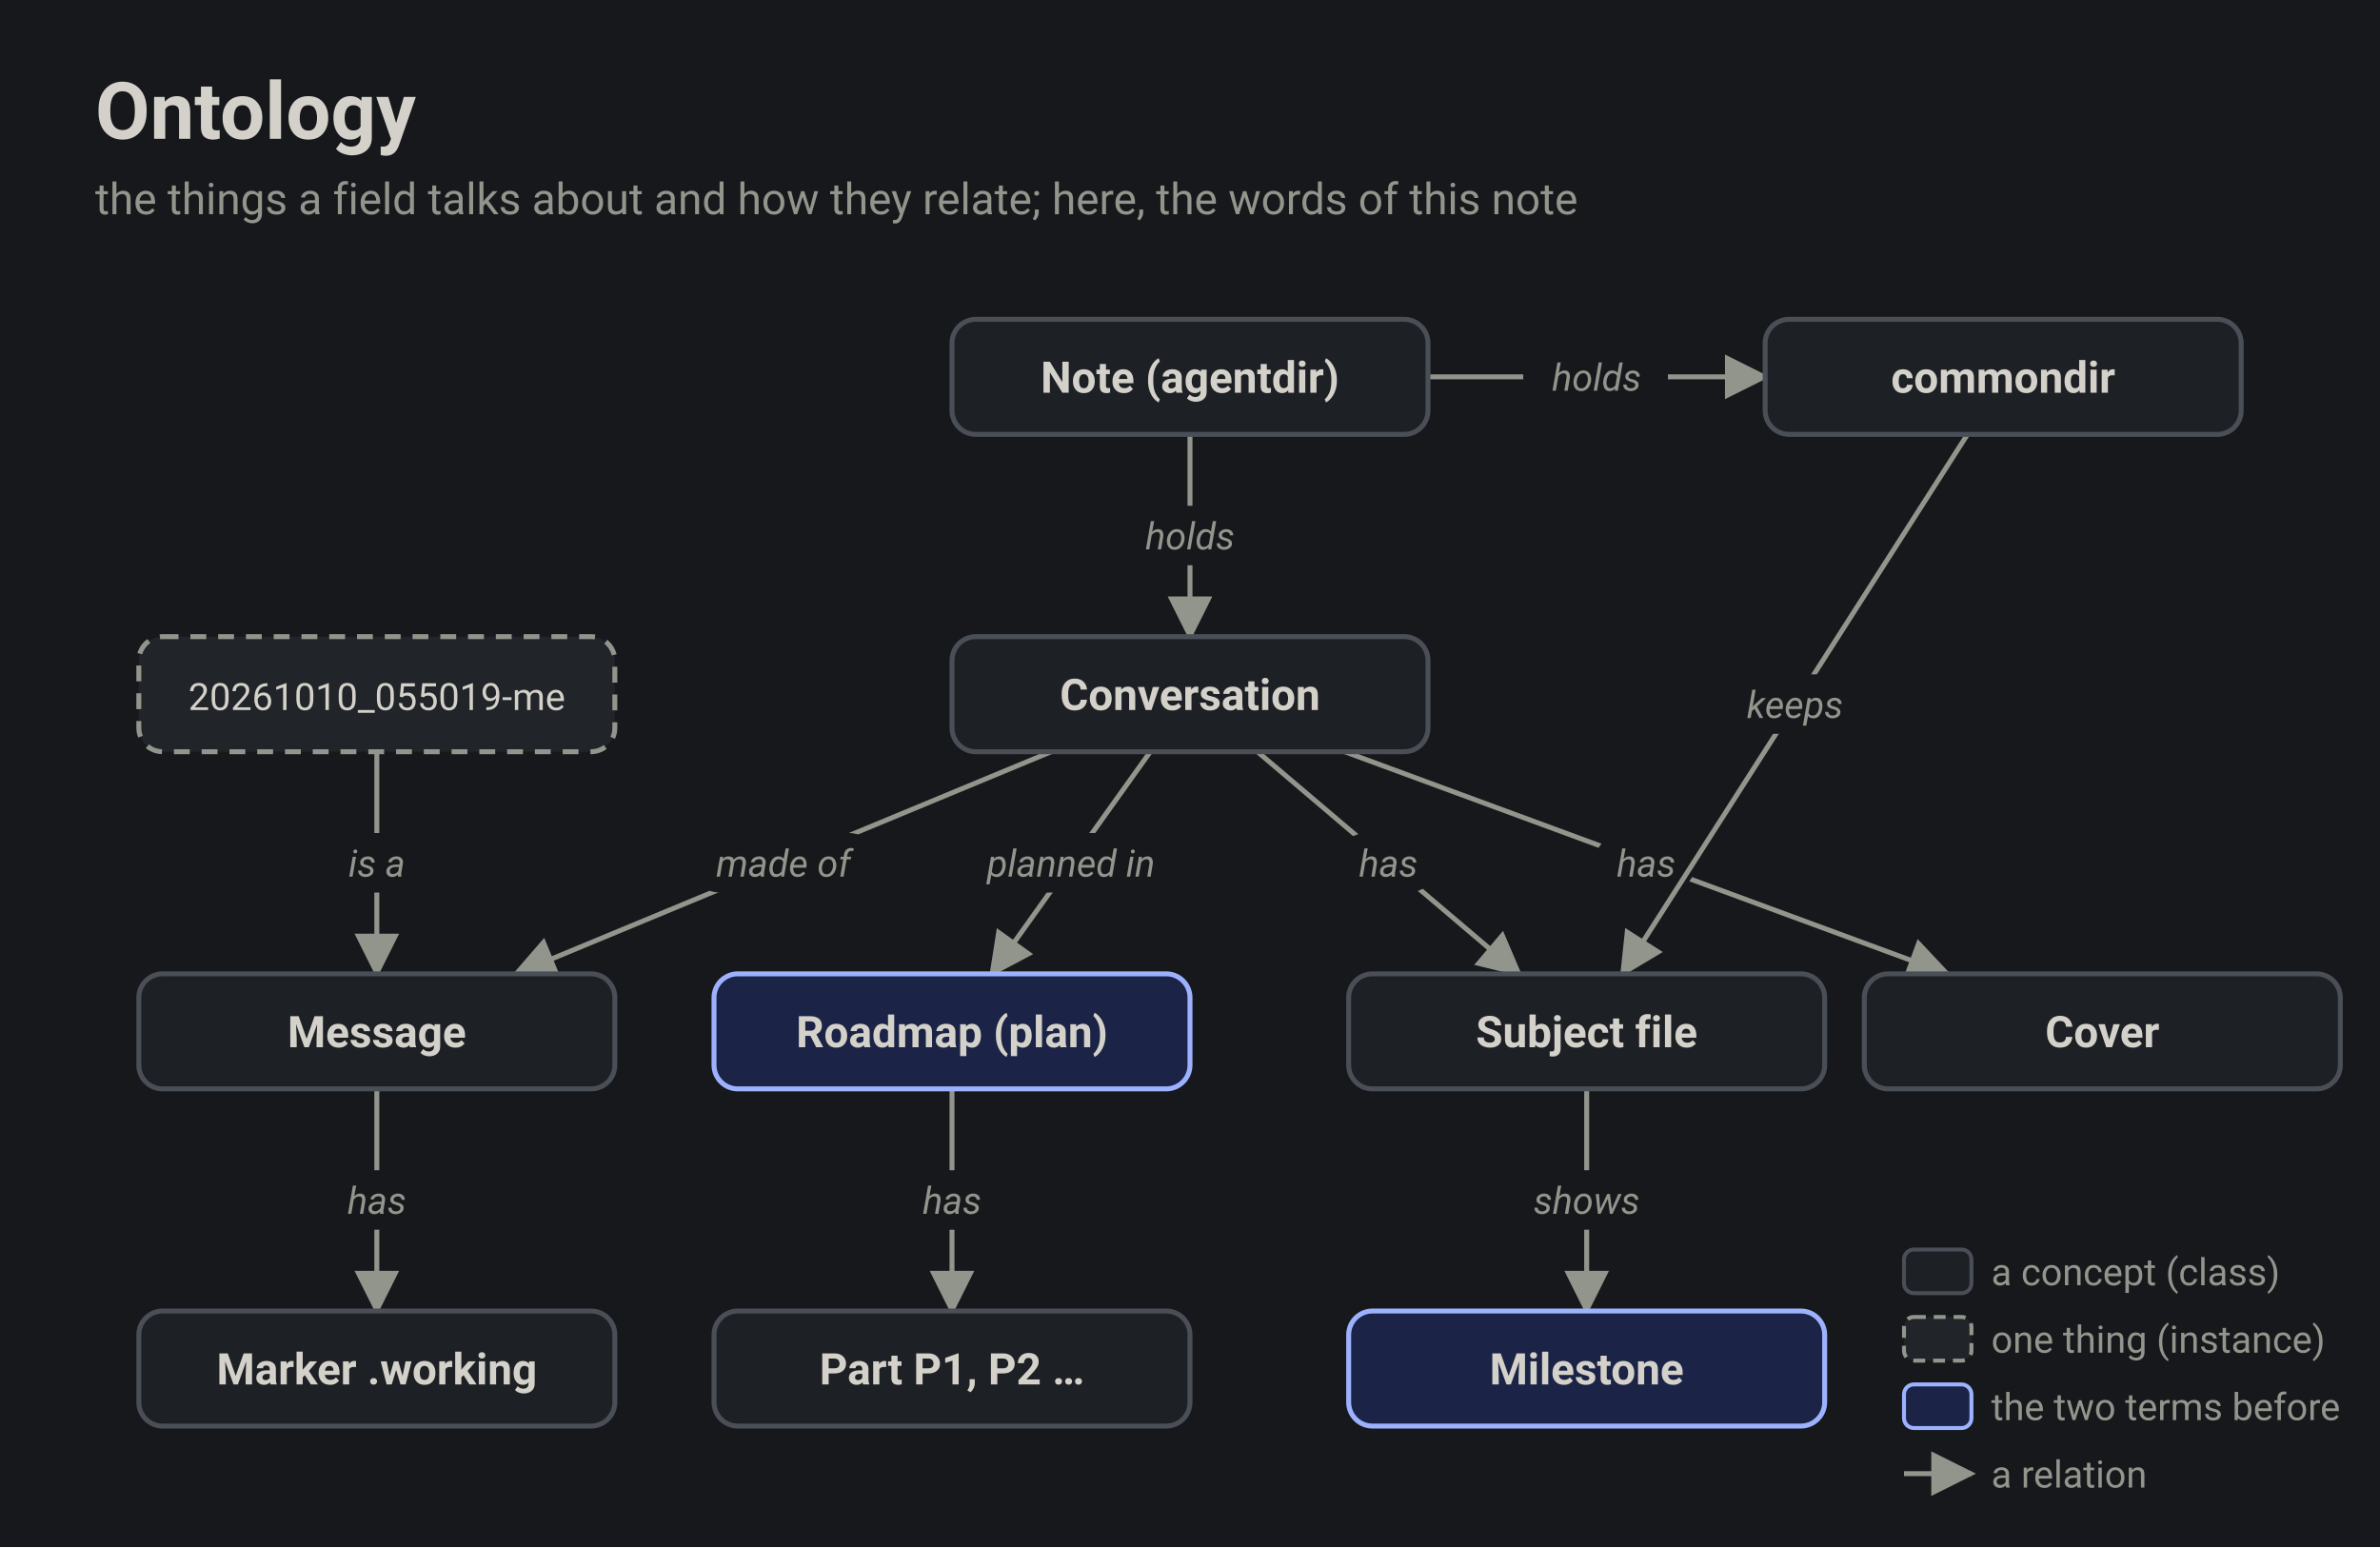
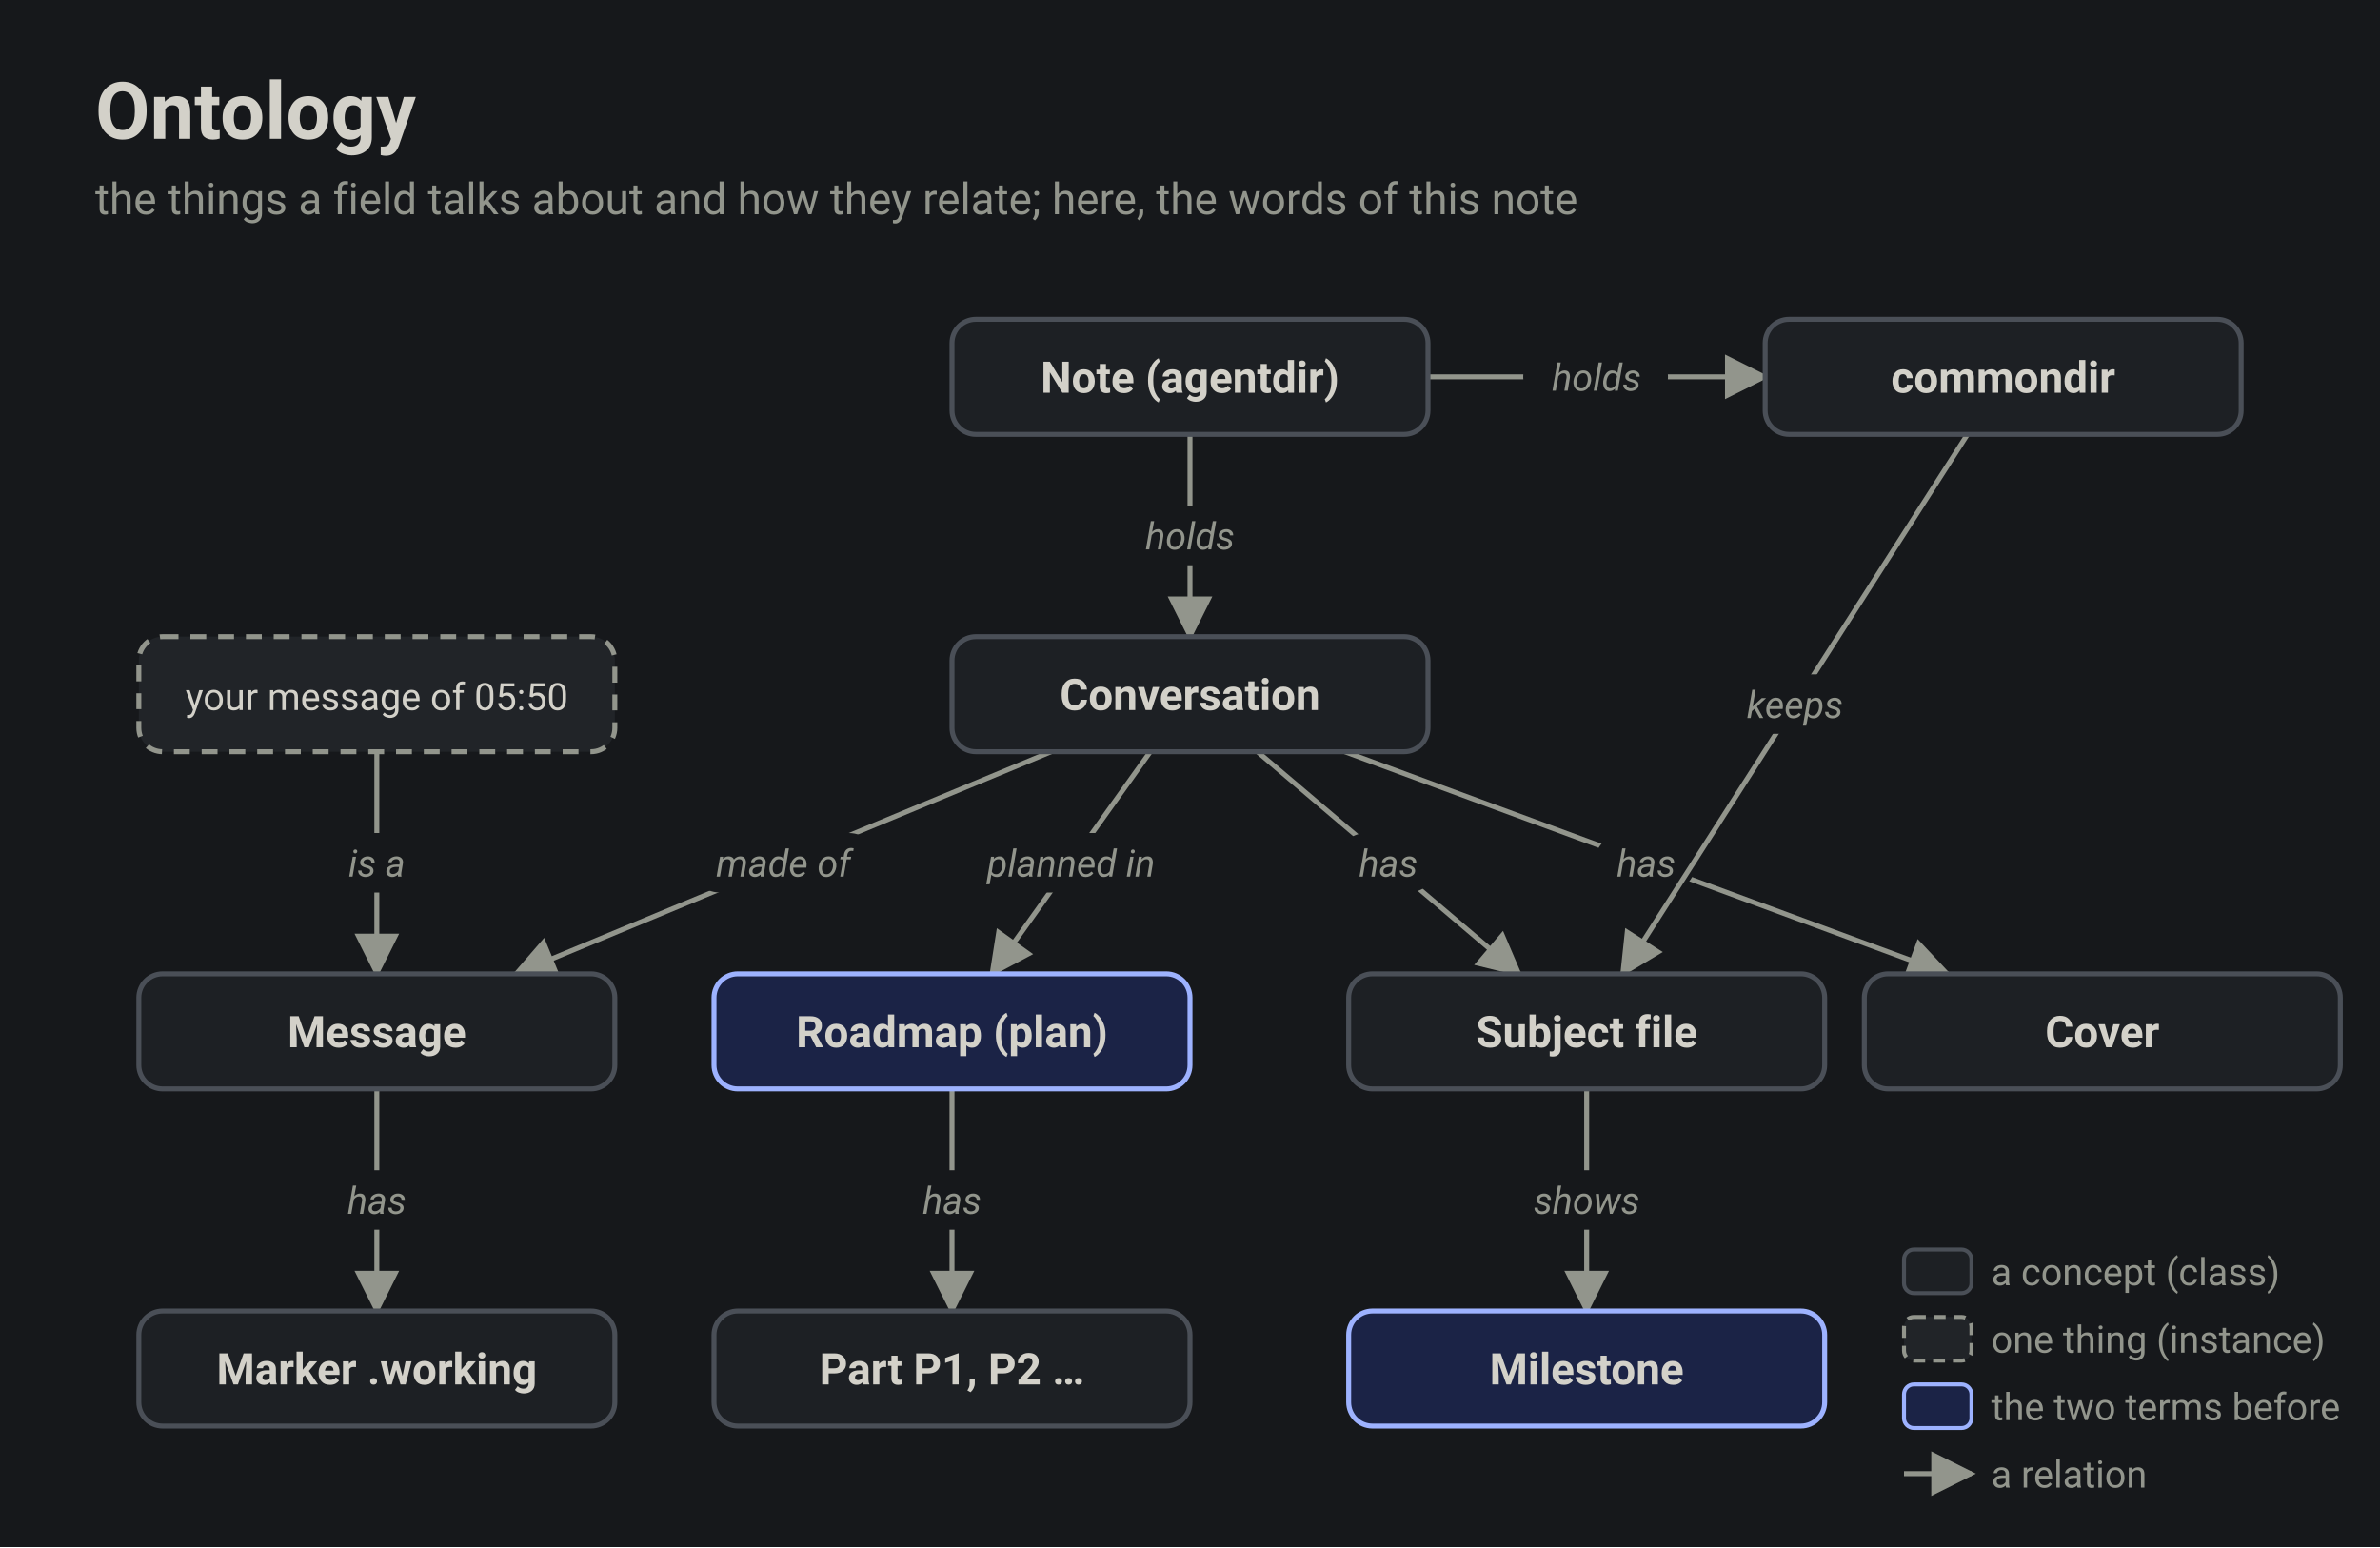
<svg xmlns="http://www.w3.org/2000/svg" viewBox="0 0 1200 780" font-family="system-ui, -apple-system, 'Segoe UI', Roboto, sans-serif">
  <rect width="1200" height="780" fill="#16181b" />
  <defs>
    <marker id="a" viewBox="0 0 10 10" refX="9" refY="5" markerWidth="9" markerHeight="9" orient="auto">
      <path d="M0 0 L10 5 L0 10z" fill="#92958c" />
    </marker>
  </defs>
  <text x="48" y="70" fill="#d3d1c9" font-size="40" font-weight="700">Ontology</text>
  <text x="48" y="108" fill="#92958c" font-size="22">the things a field talks about and how they relate; here, the words of this note</text>
  <line x1="600" y1="219" x2="600" y2="321" stroke="#92958c" stroke-width="2.5" marker-end="url(#a)" />
  <rect x="564" y="255" width="73" height="30" rx="15" fill="#16181b" />
  <text x="600" y="277" fill="#92958c" font-size="19" font-style="italic" text-anchor="middle">holds</text>
  <line x1="720" y1="190" x2="890" y2="190" stroke="#92958c" stroke-width="2.5" marker-end="url(#a)" />
  <rect x="768" y="175" width="73" height="30" rx="15" fill="#16181b" />
  <text x="805" y="197" fill="#92958c" font-size="19" font-style="italic" text-anchor="middle">holds</text>
  <line x1="530" y1="379" x2="260" y2="491" stroke="#92958c" stroke-width="2.5" marker-end="url(#a)" />
  <rect x="348" y="420" width="95" height="30" rx="15" fill="#16181b" />
  <text x="395" y="442" fill="#92958c" font-size="19" font-style="italic" text-anchor="middle">made of</text>
  <line x1="190" y1="549" x2="190" y2="661" stroke="#92958c" stroke-width="2.5" marker-end="url(#a)" />
  <rect x="164" y="590" width="51" height="30" rx="15" fill="#16181b" />
  <text x="190" y="612" fill="#92958c" font-size="19" font-style="italic" text-anchor="middle">has</text>
  <line x1="580" y1="379" x2="500" y2="491" stroke="#92958c" stroke-width="2.5" marker-end="url(#a)" />
  <rect x="476" y="420" width="128" height="30" rx="15" fill="#16181b" />
  <text x="540" y="442" fill="#92958c" font-size="19" font-style="italic" text-anchor="middle">planned in</text>
  <line x1="480" y1="549" x2="480" y2="661" stroke="#92958c" stroke-width="2.5" marker-end="url(#a)" />
  <rect x="454" y="590" width="51" height="30" rx="15" fill="#16181b" />
  <text x="480" y="612" fill="#92958c" font-size="19" font-style="italic" text-anchor="middle">has</text>
  <line x1="634" y1="379" x2="766" y2="491" stroke="#92958c" stroke-width="2.5" marker-end="url(#a)" />
  <rect x="674" y="420" width="51" height="30" rx="15" fill="#16181b" />
  <text x="700" y="442" fill="#92958c" font-size="19" font-style="italic" text-anchor="middle">has</text>
  <line x1="800" y1="549" x2="800" y2="661" stroke="#92958c" stroke-width="2.5" marker-end="url(#a)" />
  <rect x="764" y="590" width="73" height="30" rx="15" fill="#16181b" />
  <text x="800" y="612" fill="#92958c" font-size="19" font-style="italic" text-anchor="middle">shows</text>
  <line x1="678" y1="379" x2="982" y2="491" stroke="#92958c" stroke-width="2.5" marker-end="url(#a)" />
  <rect x="804" y="420" width="51" height="30" rx="15" fill="#16181b" />
  <text x="830" y="442" fill="#92958c" font-size="19" font-style="italic" text-anchor="middle">has</text>
  <line x1="190" y1="379" x2="190" y2="491" stroke="#92958c" stroke-width="2.5" marker-end="url(#a)" />
  <rect x="159" y="420" width="62" height="30" rx="15" fill="#16181b" />
  <text x="190" y="442" fill="#92958c" font-size="19" font-style="italic" text-anchor="middle">is a</text>
  <line x1="992" y1="219" x2="818" y2="491" stroke="#92958c" stroke-width="2.5" marker-end="url(#a)" />
  <rect x="868" y="340" width="73" height="30" rx="15" fill="#16181b" />
  <text x="905" y="362" fill="#92958c" font-size="19" font-style="italic" text-anchor="middle">keeps</text>
  <rect x="480.0" y="161.0" width="240" height="58" rx="12" fill="#1d2024" stroke="#4a4f57" stroke-width="2.5" />
  <text x="600" y="198" fill="#d3d1c9" font-size="22" font-weight="700" text-anchor="middle">Note (agentdir)</text>
  <rect x="890.0" y="161.0" width="240" height="58" rx="12" fill="#1d2024" stroke="#4a4f57" stroke-width="2.5" />
  <text x="1010" y="198" fill="#d3d1c9" font-size="22" font-weight="700" text-anchor="middle">commondir</text>
  <rect x="480.0" y="321.0" width="240" height="58" rx="12" fill="#1d2024" stroke="#4a4f57" stroke-width="2.5" />
  <text x="600" y="358" fill="#d3d1c9" font-size="22" font-weight="700" text-anchor="middle">Conversation</text>
  <rect x="70.0" y="491.0" width="240" height="58" rx="12" fill="#1d2024" stroke="#4a4f57" stroke-width="2.5" />
  <text x="190" y="528" fill="#d3d1c9" font-size="22" font-weight="700" text-anchor="middle">Message</text>
  <rect x="70.0" y="661.0" width="240" height="58" rx="12" fill="#1d2024" stroke="#4a4f57" stroke-width="2.5" />
  <text x="190" y="698" fill="#d3d1c9" font-size="22" font-weight="700" text-anchor="middle">Marker .working</text>
  <rect x="360.0" y="491.0" width="240" height="58" rx="12" fill="#1b2346" stroke="#9db2ff" stroke-width="2.5" />
  <text x="480" y="528" fill="#d3d1c9" font-size="22" font-weight="700" text-anchor="middle">Roadmap (plan)</text>
  <rect x="360.0" y="661.0" width="240" height="58" rx="12" fill="#1d2024" stroke="#4a4f57" stroke-width="2.5" />
  <text x="480" y="698" fill="#d3d1c9" font-size="22" font-weight="700" text-anchor="middle">Part  P1, P2 …</text>
  <rect x="680.0" y="491.0" width="240" height="58" rx="12" fill="#1d2024" stroke="#4a4f57" stroke-width="2.5" />
  <text x="800" y="528" fill="#d3d1c9" font-size="22" font-weight="700" text-anchor="middle">Subject file</text>
  <rect x="680.0" y="661.0" width="240" height="58" rx="12" fill="#1b2346" stroke="#9db2ff" stroke-width="2.5" />
  <text x="800" y="698" fill="#d3d1c9" font-size="22" font-weight="700" text-anchor="middle">Milestone</text>
  <rect x="940.0" y="491.0" width="240" height="58" rx="12" fill="#1d2024" stroke="#4a4f57" stroke-width="2.5" />
  <text x="1060" y="528" fill="#d3d1c9" font-size="22" font-weight="700" text-anchor="middle">Cover</text>
  <rect x="70.0" y="321.0" width="240" height="58" rx="12" fill="#212428" stroke="#92958c" stroke-width="2.5" stroke-dasharray="8 6" />
-   <text x="190" y="358" fill="#d3d1c9" font-size="19" font-weight="400" text-anchor="middle">20261010_055019-me</text>
+   <text x="190" y="358" fill="#d3d1c9" font-size="19" font-weight="400" text-anchor="middle">your message of 05:50</text>
  <g font-size="19" fill="#92958c">
    <rect x="960" y="630" width="34" height="22" rx="5" fill="#1d2024" stroke="#4a4f57" stroke-width="2" />
    <text x="1004" y="648">a concept (class)</text>
    <rect x="960" y="664" width="34" height="22" rx="5" fill="#212428" stroke="#92958c" stroke-width="2" stroke-dasharray="6 4" />
    <text x="1004" y="682">one thing (instance)</text>
    <rect x="960" y="698" width="34" height="22" rx="5" fill="#1b2346" stroke="#9db2ff" stroke-width="2" />
    <text x="1004" y="716">the two terms before</text>
    <line x1="960" y1="743" x2="994" y2="743" stroke="#92958c" stroke-width="2.5" marker-end="url(#a)" />
    <text x="1004" y="750">a relation</text>
  </g>
</svg>
